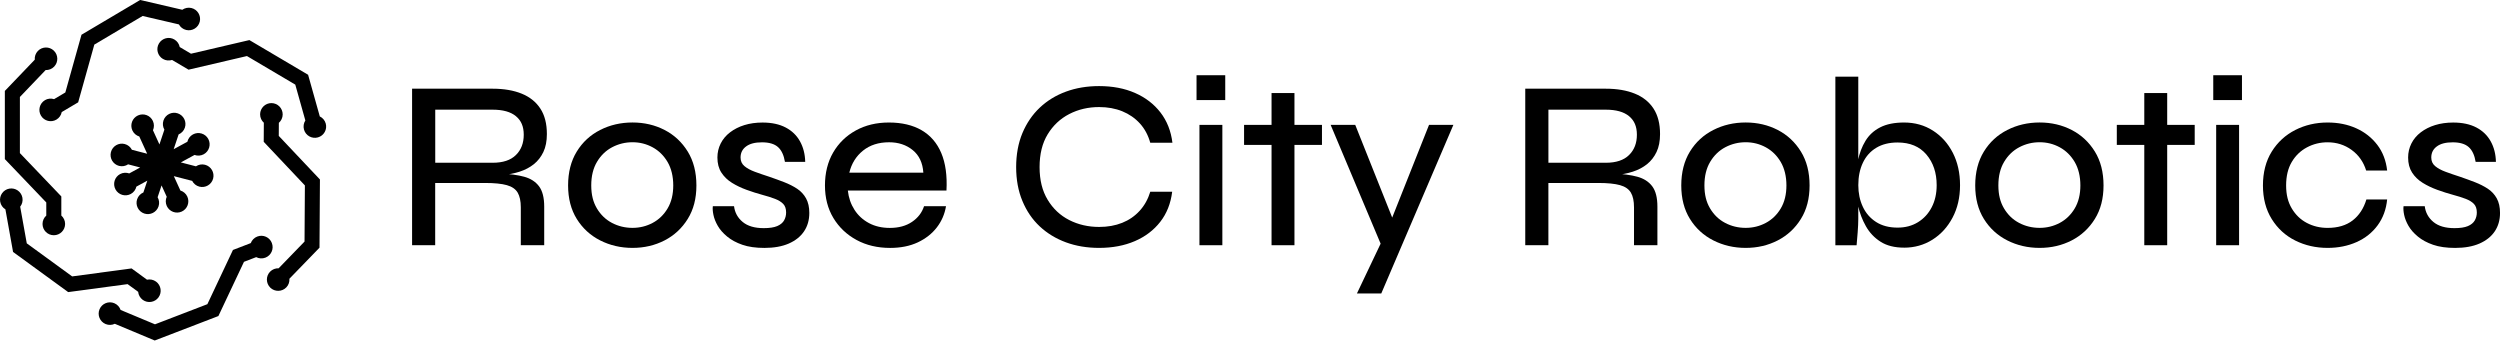
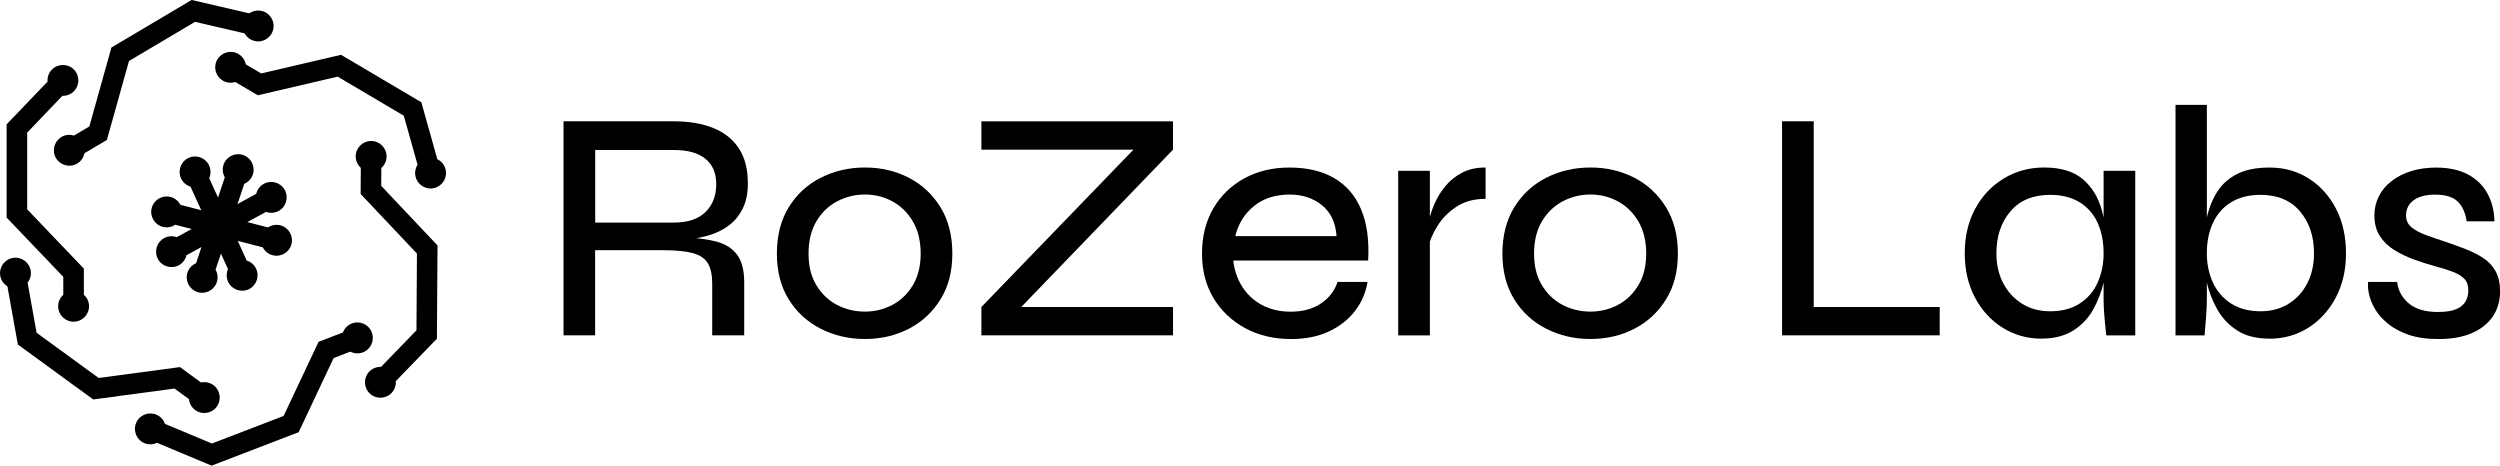
- <svg xmlns="http://www.w3.org/2000/svg" id="Layer_2" viewBox="0 0 918.86 125.14">
-   <g id="secondary_logo_-_expanded">
+ <svg xmlns="http://www.w3.org/2000/svg" id="Layer_2" viewBox="0 0 671.92 125.14">
+   <g id="secondary_logo_expanded">
    <g>
      <g>
        <path d="M56.2,44.48c-.95-2.08-3.41-3-5.5-2.05-2.08.95-3,3.41-2.05,5.5.51,1.12,1.46,1.9,2.55,2.24l2.89,6.33-5.61-1.45c-.52-1.01-1.46-1.81-2.65-2.12-2.22-.57-4.48.76-5.06,2.98-.57,2.22.76,4.48,2.98,5.06,1.19.31,2.39.06,3.34-.57l4.43,1.15-4.02,2.19c-1.07-.38-2.3-.33-3.38.25-2.01,1.09-2.76,3.61-1.67,5.63,1.09,2.01,3.61,2.76,5.63,1.67,1.08-.59,1.79-1.59,2.05-2.7l4.02-2.19-1.45,4.34c-1.05.45-1.91,1.32-2.3,2.49-.73,2.17.45,4.52,2.62,5.25,2.17.73,4.52-.45,5.25-2.62.39-1.17.23-2.38-.34-3.37l1.45-4.34,1.9,4.17c-.46,1.04-.49,2.27.02,3.39.95,2.08,3.41,3,5.5,2.05,2.08-.95,3-3.41,2.05-5.5-.51-1.12-1.46-1.9-2.55-2.24l-2.41-5.28,6.74,1.74c.52,1.01,1.45,1.81,2.65,2.12,2.22.57,4.48-.76,5.06-2.98.57-2.22-.76-4.48-2.98-5.06-1.19-.31-2.39-.06-3.34.57l-5.56-1.44,5.04-2.74c1.07.39,2.3.33,3.38-.25,2.01-1.09,2.76-3.61,1.67-5.63-1.09-2.01-3.61-2.76-5.63-1.67-1.08.59-1.79,1.59-2.05,2.7l-5.04,2.74,1.82-5.44c1.05-.45,1.91-1.32,2.3-2.49.73-2.17-.45-4.52-2.62-5.25-2.17-.73-4.52.45-5.25,2.62-.39,1.17-.23,2.38.34,3.37l-1.82,5.44-2.38-5.22c.46-1.04.49-2.27-.02-3.39Z" />
        <path d="M17.02,79.22c-.85.76-1.39,1.86-1.39,3.09,0,2.29,1.86,4.15,4.15,4.15s4.15-1.86,4.15-4.15c0-1.23-.54-2.33-1.39-3.09v-7.02l-15.23-15.93v-20.63l9.46-9.89c1.14.04,2.29-.38,3.14-1.27,1.58-1.66,1.53-4.28-.13-5.87-1.66-1.58-4.28-1.53-5.87.13-.85.89-1.22,2.06-1.13,3.2L1.78,33.42v25.06l15.23,15.93v4.81Z" />
        <path d="M16.51,36.83c-1.97,1.17-2.62,3.71-1.45,5.68,1.17,1.97,3.71,2.62,5.68,1.45,1.06-.63,1.73-1.65,1.95-2.77l6.04-3.58,5.94-21.22,17.75-10.52,13.33,3.1c.55,1,1.5,1.78,2.7,2.05,2.23.52,4.46-.87,4.98-3.1.52-2.23-.87-4.46-3.1-4.98-1.2-.28-2.39,0-3.33.65l-15.49-3.6-21.56,12.78-5.94,21.22-4.14,2.45c-1.09-.34-2.31-.25-3.37.38Z" />
        <path d="M119.72,45.39c-.33-1.18-1.15-2.1-2.18-2.6l-4.3-15.31-21.58-12.75-21.46,5.01-4.14-2.45c-.22-1.12-.9-2.14-1.96-2.77-1.97-1.17-4.52-.51-5.68,1.46-1.17,1.97-.51,4.52,1.46,5.68,1.06.63,2.28.72,3.37.38l6.05,3.57,21.46-5.01,17.77,10.5,3.7,13.18c-.61.96-.83,2.17-.5,3.35.62,2.21,2.91,3.49,5.12,2.87,2.21-.62,3.49-2.91,2.87-5.12Z" />
        <path d="M102.49,45.15c.86-.75,1.4-1.85,1.41-3.08.01-2.29-1.83-4.16-4.12-4.18-2.29-.01-4.16,1.83-4.18,4.12,0,1.23.52,2.34,1.37,3.1l-.04,7.02,15.13,16.02-.13,20.63-9.52,9.83c-1.14-.05-2.29.37-3.15,1.25-1.59,1.65-1.55,4.27.09,5.87,1.65,1.59,4.27,1.55,5.87-.09.86-.88,1.24-2.05,1.15-3.19l11.06-11.42.16-25.06-15.13-16.02.03-4.81Z" />
        <path d="M99.92,89.32c-.82-2.14-3.22-3.21-5.36-2.38-1.15.44-1.98,1.34-2.39,2.41l-6.55,2.52-9.4,19.93-19.26,7.4-12.63-5.28c-.37-1.08-1.18-2-2.32-2.48-2.11-.88-4.54.11-5.43,2.23-.88,2.11.11,4.54,2.23,5.43,1.14.47,2.36.4,3.39-.09l14.67,6.14,23.4-8.99,9.4-19.93,4.49-1.72c1.01.52,2.24.63,3.38.19,2.14-.82,3.21-3.22,2.38-5.36Z" />
        <path d="M50.78,107.26c.11,1.14.69,2.22,1.68,2.95,1.85,1.35,4.45.94,5.8-.91,1.35-1.85.94-4.45-.91-5.8-.99-.72-2.2-.94-3.32-.7l-5.67-4.14-21.84,2.93-16.68-12.15-2.42-13.47c.7-.9,1.04-2.08.82-3.29-.41-2.26-2.56-3.75-4.82-3.35-2.25.41-3.75,2.56-3.35,4.82.22,1.21.94,2.2,1.92,2.8l2.81,15.65,20.26,14.76,21.84-2.93,3.88,2.83Z" />
      </g>
      <g>
        <path d="M151.46,90.13v-57.53h29.6c4.14,0,7.7.61,10.68,1.82,2.98,1.21,5.27,3.04,6.87,5.5,1.6,2.45,2.39,5.57,2.39,9.35,0,2.6-.43,4.8-1.29,6.6-.86,1.8-2.02,3.29-3.5,4.48-1.48,1.18-3.22,2.1-5.23,2.75-2.01.65-4.17,1.06-6.47,1.24l-.62-.53c3.49.12,6.41.5,8.77,1.15,2.36.65,4.18,1.82,5.45,3.5,1.27,1.68,1.91,4.18,1.91,7.49v14.18h-8.6v-13.92c0-2.3-.39-4.11-1.15-5.41-.77-1.3-2.1-2.22-3.99-2.75-1.89-.53-4.55-.8-7.98-.8h-18.35v22.87h-8.51ZM159.97,59.82h21.1c3.78,0,6.63-.94,8.55-2.84,1.92-1.89,2.88-4.37,2.88-7.45s-.96-5.23-2.88-6.83c-1.92-1.59-4.77-2.39-8.55-2.39h-21.1v19.5Z" />
        <path d="M232.47,91.11c-4.31,0-8.27-.92-11.88-2.75-3.6-1.83-6.47-4.46-8.6-7.89-2.13-3.43-3.19-7.53-3.19-12.32s1.06-9,3.19-12.45c2.13-3.46,4.99-6.1,8.6-7.93,3.6-1.83,7.56-2.75,11.88-2.75s8.24.92,11.79,2.75c3.55,1.83,6.38,4.48,8.51,7.93,2.13,3.46,3.19,7.61,3.19,12.45s-1.06,8.89-3.19,12.32c-2.13,3.43-4.96,6.06-8.51,7.89-3.55,1.83-7.48,2.75-11.79,2.75ZM232.47,83.75c2.66,0,5.13-.61,7.4-1.82,2.27-1.21,4.11-2.98,5.5-5.32,1.39-2.33,2.08-5.16,2.08-8.46s-.7-6.23-2.08-8.6c-1.39-2.36-3.22-4.17-5.5-5.41-2.28-1.24-4.74-1.86-7.4-1.86s-5.14.61-7.45,1.82-4.17,3-5.58,5.36c-1.42,2.36-2.13,5.26-2.13,8.69s.69,6.13,2.08,8.46c1.39,2.33,3.24,4.11,5.54,5.32,2.3,1.21,4.82,1.82,7.53,1.82Z" />
-         <path d="M261.99,75.78h7.8c.29,2.36,1.36,4.3,3.19,5.81,1.83,1.51,4.4,2.26,7.71,2.26,2.13,0,3.78-.25,4.96-.75,1.18-.5,2.02-1.2,2.53-2.08.5-.89.75-1.86.75-2.92,0-1.36-.35-2.41-1.06-3.15-.71-.74-1.71-1.36-3.01-1.86-1.3-.5-2.84-.99-4.61-1.46-1.95-.53-3.9-1.15-5.85-1.86-1.95-.71-3.74-1.56-5.36-2.57-1.63-1-2.92-2.26-3.9-3.77s-1.46-3.35-1.46-5.54c0-1.83.4-3.55,1.2-5.14s1.95-2.97,3.46-4.12,3.26-2.04,5.27-2.66c2.01-.62,4.22-.93,6.65-.93,3.37,0,6.2.61,8.51,1.82,2.3,1.21,4.06,2.91,5.27,5.1,1.21,2.19,1.85,4.7,1.91,7.53h-7.45c-.41-2.48-1.27-4.3-2.57-5.45-1.3-1.15-3.25-1.73-5.85-1.73s-4.49.5-5.85,1.51c-1.36,1-2.04,2.36-2.04,4.08,0,1.3.47,2.35,1.42,3.15.94.8,2.22,1.49,3.81,2.08,1.6.59,3.4,1.21,5.41,1.86,1.89.65,3.71,1.32,5.45,1.99,1.74.68,3.31,1.48,4.7,2.39,1.39.92,2.48,2.1,3.28,3.54.8,1.45,1.2,3.24,1.2,5.36,0,2.6-.65,4.86-1.95,6.78-1.3,1.92-3.18,3.41-5.63,4.48-2.45,1.06-5.42,1.59-8.91,1.59-3.19,0-5.89-.38-8.11-1.15-2.22-.77-4.08-1.77-5.58-3.01-1.51-1.24-2.66-2.56-3.46-3.94s-1.33-2.73-1.6-4.03c-.27-1.3-.34-2.36-.22-3.19Z" />
-         <path d="M339.63,75.78h8.07c-.47,2.9-1.6,5.5-3.37,7.8-1.77,2.3-4.11,4.14-7,5.5-2.9,1.36-6.29,2.04-10.19,2.04-4.61,0-8.72-.97-12.32-2.92-3.6-1.95-6.44-4.64-8.51-8.07-2.07-3.43-3.1-7.42-3.1-11.97s1-8.64,3.01-12.1c2.01-3.46,4.79-6.16,8.33-8.11,3.55-1.95,7.59-2.92,12.14-2.92,4.79,0,8.8.95,12.05,2.84,3.25,1.89,5.66,4.68,7.22,8.38,1.56,3.69,2.2,8.29,1.91,13.78h-36.25c.29,2.66,1.11,5.02,2.44,7.09s3.1,3.69,5.32,4.88c2.22,1.18,4.77,1.77,7.67,1.77,3.25,0,5.97-.74,8.15-2.22,2.19-1.48,3.66-3.4,4.43-5.76ZM326.78,52.29c-3.84,0-7.03,1.02-9.57,3.06-2.54,2.04-4.23,4.74-5.05,8.11h27.21c-.24-3.6-1.54-6.37-3.9-8.29-2.36-1.92-5.26-2.88-8.69-2.88Z" />
-         <path d="M430.83,70.46c-.53,4.31-1.99,8.01-4.39,11.08-2.39,3.07-5.51,5.44-9.35,7.09-3.84,1.65-8.21,2.48-13.12,2.48-4.43,0-8.5-.68-12.19-2.04-3.69-1.36-6.9-3.31-9.62-5.85-2.72-2.54-4.85-5.66-6.38-9.35-1.54-3.69-2.3-7.84-2.3-12.45s.77-8.83,2.3-12.5c1.54-3.66,3.66-6.78,6.38-9.35,2.72-2.57,5.92-4.53,9.62-5.89,3.69-1.36,7.76-2.04,12.19-2.04,4.96,0,9.36.84,13.21,2.53,3.84,1.68,6.96,4.08,9.35,7.18,2.39,3.1,3.86,6.81,4.39,11.12h-8.15c-.77-2.78-2.04-5.14-3.81-7.09s-3.93-3.44-6.47-4.48c-2.54-1.03-5.38-1.55-8.51-1.55-4.02,0-7.68.86-10.99,2.57-3.31,1.71-5.95,4.2-7.93,7.45-1.98,3.25-2.97,7.27-2.97,12.05s.99,8.73,2.97,12.01c1.98,3.28,4.62,5.76,7.93,7.45,3.31,1.68,6.97,2.53,10.99,2.53,3.13,0,5.95-.5,8.47-1.51,2.51-1,4.65-2.48,6.43-4.43s3.07-4.28,3.9-7h8.07Z" />
-         <path d="M450.33,27.65v9.13h-10.55v-9.13h10.55ZM440.85,45.9h8.42v44.23h-8.42v-44.23Z" />
-         <path d="M457.25,45.9h28.63v7.36h-28.63v-7.36ZM467.35,34.2h8.42v55.93h-8.42v-55.93Z" />
-         <path d="M489.07,45.9h9.04l16.93,42.46-7.36,1.77-18.61-44.23ZM534.18,45.9l-26.5,61.96h-8.95l11.43-24.02,15.07-37.94h8.95Z" />
-         <path d="M560.6,90.13v-57.53h29.6c4.14,0,7.7.61,10.68,1.82,2.98,1.21,5.27,3.04,6.87,5.5,1.59,2.45,2.39,5.57,2.39,9.35,0,2.6-.43,4.8-1.29,6.6-.86,1.8-2.02,3.29-3.5,4.48-1.48,1.18-3.22,2.1-5.23,2.75-2.01.65-4.17,1.06-6.47,1.24l-.62-.53c3.49.12,6.41.5,8.78,1.15,2.36.65,4.18,1.82,5.45,3.5,1.27,1.68,1.91,4.18,1.91,7.49v14.18h-8.6v-13.92c0-2.3-.38-4.11-1.15-5.41-.77-1.3-2.1-2.22-3.99-2.75-1.89-.53-4.55-.8-7.98-.8h-18.35v22.87h-8.51ZM569.11,59.82h21.09c3.78,0,6.63-.94,8.55-2.84,1.92-1.89,2.88-4.37,2.88-7.45s-.96-5.23-2.88-6.83c-1.92-1.59-4.77-2.39-8.55-2.39h-21.09v19.5Z" />
-         <path d="M641.61,91.11c-4.31,0-8.27-.92-11.88-2.75-3.61-1.83-6.47-4.46-8.6-7.89-2.13-3.43-3.19-7.53-3.19-12.32s1.06-9,3.19-12.45c2.13-3.46,4.99-6.1,8.6-7.93,3.6-1.83,7.56-2.75,11.88-2.75s8.24.92,11.79,2.75c3.54,1.83,6.38,4.48,8.51,7.93s3.19,7.61,3.19,12.45-1.06,8.89-3.19,12.32c-2.13,3.43-4.96,6.06-8.51,7.89-3.55,1.83-7.48,2.75-11.79,2.75ZM641.61,83.75c2.66,0,5.13-.61,7.4-1.82,2.27-1.21,4.11-2.98,5.5-5.32,1.39-2.33,2.08-5.16,2.08-8.46s-.7-6.23-2.08-8.6c-1.39-2.36-3.22-4.17-5.5-5.41-2.28-1.24-4.74-1.86-7.4-1.86s-5.14.61-7.45,1.82-4.17,3-5.58,5.36c-1.42,2.36-2.13,5.26-2.13,8.69s.69,6.13,2.08,8.46c1.39,2.33,3.23,4.11,5.54,5.32,2.3,1.21,4.82,1.82,7.53,1.82Z" />
-         <path d="M683,28.18v52.3c0,1.36-.08,2.98-.22,4.88-.15,1.89-.28,3.49-.4,4.79h-7.8V28.18h8.42ZM699.84,91.02c-3.49,0-6.37-.72-8.64-2.17-2.28-1.45-4.08-3.35-5.41-5.72-1.33-2.36-2.29-4.88-2.88-7.53-.59-2.66-.89-5.17-.89-7.53,0-3.19.28-6.17.84-8.95.56-2.78,1.49-5.23,2.79-7.36,1.3-2.13,3.1-3.78,5.41-4.96,2.3-1.18,5.23-1.77,8.78-1.77,3.96,0,7.49.99,10.59,2.97,3.1,1.98,5.54,4.7,7.31,8.15s2.66,7.43,2.66,11.92-.92,8.46-2.75,11.92c-1.83,3.46-4.3,6.16-7.4,8.11-3.1,1.95-6.58,2.93-10.42,2.93ZM697.45,83.66c2.84,0,5.33-.66,7.49-1.99,2.16-1.33,3.84-3.16,5.05-5.5,1.21-2.33,1.82-5.04,1.82-8.11,0-4.55-1.26-8.3-3.77-11.26-2.51-2.95-6.04-4.43-10.59-4.43-3.07,0-5.69.65-7.84,1.95-2.16,1.3-3.8,3.13-4.92,5.5-1.12,2.36-1.68,5.11-1.68,8.24,0,2.9.54,5.53,1.64,7.89,1.09,2.36,2.72,4.24,4.88,5.63,2.16,1.39,4.8,2.08,7.93,2.08Z" />
-         <path d="M749.65,91.11c-4.31,0-8.27-.92-11.88-2.75-3.61-1.83-6.47-4.46-8.6-7.89-2.13-3.43-3.19-7.53-3.19-12.32s1.06-9,3.19-12.45c2.13-3.46,4.99-6.1,8.6-7.93,3.6-1.83,7.56-2.75,11.88-2.75s8.24.92,11.79,2.75c3.54,1.83,6.38,4.48,8.51,7.93s3.19,7.61,3.19,12.45-1.06,8.89-3.19,12.32c-2.13,3.43-4.96,6.06-8.51,7.89-3.55,1.83-7.48,2.75-11.79,2.75ZM749.65,83.75c2.66,0,5.13-.61,7.4-1.82,2.27-1.21,4.11-2.98,5.5-5.32,1.39-2.33,2.08-5.16,2.08-8.46s-.7-6.23-2.08-8.6c-1.39-2.36-3.22-4.17-5.5-5.41-2.28-1.24-4.74-1.86-7.4-1.86s-5.14.61-7.45,1.82-4.17,3-5.58,5.36c-1.42,2.36-2.13,5.26-2.13,8.69s.69,6.13,2.08,8.46c1.39,2.33,3.23,4.11,5.54,5.32,2.3,1.21,4.82,1.82,7.53,1.82Z" />
-         <path d="M778.02,45.9h28.63v7.36h-28.63v-7.36ZM788.12,34.2h8.42v55.93h-8.42v-55.93Z" />
-         <path d="M824.02,27.65v9.13h-10.55v-9.13h10.55ZM814.54,45.9h8.42v44.23h-8.42v-44.23Z" />
-         <path d="M877.38,73.29c-.35,3.66-1.52,6.84-3.5,9.53-1.98,2.69-4.56,4.74-7.75,6.16-3.19,1.42-6.74,2.13-10.64,2.13-4.31,0-8.27-.9-11.88-2.7-3.61-1.8-6.49-4.43-8.64-7.89-2.16-3.46-3.24-7.58-3.24-12.36s1.08-9,3.24-12.45c2.16-3.46,5.04-6.1,8.64-7.93,3.6-1.83,7.56-2.75,11.88-2.75,3.9,0,7.42.71,10.55,2.13,3.13,1.42,5.7,3.44,7.71,6.07,2.01,2.63,3.22,5.78,3.63,9.44h-7.71c-1-3.19-2.79-5.72-5.36-7.58s-5.51-2.79-8.82-2.79c-2.72,0-5.25.62-7.58,1.86-2.33,1.24-4.2,3.03-5.58,5.36-1.39,2.33-2.08,5.22-2.08,8.64s.69,6.13,2.08,8.46c1.39,2.33,3.23,4.11,5.54,5.32,2.3,1.21,4.84,1.82,7.62,1.82,3.78,0,6.85-.92,9.22-2.75,2.36-1.83,4.05-4.4,5.05-7.71h7.62Z" />
-         <path d="M883.4,75.78h7.8c.29,2.36,1.36,4.3,3.19,5.81,1.83,1.51,4.4,2.26,7.71,2.26,2.13,0,3.78-.25,4.96-.75,1.18-.5,2.02-1.2,2.53-2.08.5-.89.75-1.86.75-2.92,0-1.36-.36-2.41-1.06-3.15-.71-.74-1.71-1.36-3.01-1.86-1.3-.5-2.84-.99-4.61-1.46-1.95-.53-3.9-1.15-5.85-1.86s-3.74-1.56-5.36-2.57c-1.63-1-2.92-2.26-3.9-3.77-.97-1.51-1.46-3.35-1.46-5.54,0-1.83.4-3.55,1.2-5.14.8-1.6,1.95-2.97,3.46-4.12s3.26-2.04,5.27-2.66c2.01-.62,4.22-.93,6.65-.93,3.37,0,6.2.61,8.51,1.82,2.3,1.21,4.06,2.91,5.27,5.1,1.21,2.19,1.85,4.7,1.91,7.53h-7.45c-.41-2.48-1.27-4.3-2.57-5.45-1.3-1.15-3.25-1.73-5.85-1.73s-4.49.5-5.85,1.51c-1.36,1-2.04,2.36-2.04,4.08,0,1.3.47,2.35,1.42,3.15s2.22,1.49,3.81,2.08c1.6.59,3.4,1.21,5.41,1.86,1.89.65,3.71,1.32,5.45,1.99,1.74.68,3.31,1.48,4.7,2.39,1.39.92,2.48,2.1,3.28,3.54.8,1.45,1.2,3.24,1.2,5.36,0,2.6-.65,4.86-1.95,6.78-1.3,1.92-3.18,3.41-5.63,4.48-2.45,1.06-5.42,1.59-8.91,1.59-3.19,0-5.89-.38-8.11-1.15-2.22-.77-4.08-1.77-5.58-3.01-1.51-1.24-2.66-2.56-3.46-3.94s-1.33-2.73-1.6-4.03c-.27-1.3-.34-2.36-.22-3.19Z" />
+         <path d="M263.76,32.61h51.5v7.62l-43.34,44.94-1.15-2.66h44.5v7.62h-51.5v-7.62l43.43-44.94,1.15,2.66h-44.58v-7.62Z" />
+         <path d="M359.48,75.78h8.07c-.47,2.9-1.6,5.5-3.37,7.8-1.77,2.3-4.11,4.14-7,5.5-2.9,1.36-6.29,2.04-10.19,2.04-4.61,0-8.72-.97-12.32-2.92-3.6-1.95-6.44-4.64-8.51-8.07-2.07-3.43-3.1-7.42-3.1-11.97s1-8.64,3.01-12.1c2.01-3.46,4.79-6.16,8.33-8.11,3.55-1.95,7.59-2.92,12.14-2.92,4.79,0,8.8.95,12.05,2.84,3.25,1.89,5.66,4.68,7.22,8.38,1.57,3.69,2.2,8.29,1.91,13.78h-36.25c.29,2.66,1.11,5.02,2.44,7.09s3.1,3.69,5.32,4.88c2.22,1.18,4.77,1.77,7.67,1.77,3.25,0,5.97-.74,8.15-2.22,2.19-1.48,3.66-3.4,4.43-5.76ZM346.63,52.29c-3.84,0-7.03,1.02-9.57,3.06-2.54,2.04-4.23,4.74-5.05,8.11h27.21c-.24-3.6-1.54-6.37-3.9-8.29-2.36-1.92-5.26-2.88-8.69-2.88Z" />
+         <path d="M375.79,45.91h8.51v44.23h-8.51v-44.23ZM399.28,53.44c-3.07,0-5.69.71-7.84,2.13-2.16,1.42-3.87,3.16-5.14,5.23-1.27,2.07-2.11,4.05-2.53,5.94l-.09-5.05c.06-.59.22-1.52.49-2.79.27-1.27.75-2.7,1.46-4.3.71-1.6,1.65-3.12,2.84-4.57,1.18-1.45,2.66-2.64,4.43-3.59,1.77-.94,3.9-1.42,6.38-1.42v8.42Z" />
+         <path d="M427.47,91.11c-4.31,0-8.27-.92-11.88-2.75-3.61-1.83-6.47-4.46-8.6-7.89-2.13-3.43-3.19-7.53-3.19-12.32s1.06-9,3.19-12.45c2.13-3.46,4.99-6.1,8.6-7.93,3.6-1.83,7.56-2.75,11.88-2.75s8.24.92,11.79,2.75c3.54,1.83,6.38,4.48,8.51,7.93s3.19,7.61,3.19,12.45-1.06,8.89-3.19,12.32c-2.13,3.43-4.96,6.06-8.51,7.89-3.55,1.83-7.48,2.75-11.79,2.75ZM427.47,83.75c2.66,0,5.13-.61,7.4-1.82,2.27-1.21,4.11-2.98,5.5-5.32,1.39-2.33,2.08-5.16,2.08-8.46s-.7-6.23-2.08-8.6c-1.39-2.36-3.22-4.17-5.5-5.41-2.28-1.24-4.74-1.86-7.4-1.86s-5.14.61-7.45,1.82-4.17,3-5.58,5.36c-1.42,2.36-2.13,5.26-2.13,8.69s.69,6.13,2.08,8.46c1.39,2.33,3.23,4.11,5.54,5.32,2.3,1.21,4.82,1.82,7.53,1.82Z" />
+         <path d="M487.47,32.61v49.9h33.86v7.62h-42.37v-57.53h8.51Z" />
+         <path d="M548.63,91.02c-3.78,0-7.24-.98-10.37-2.93-3.13-1.95-5.61-4.65-7.45-8.11-1.83-3.46-2.75-7.43-2.75-11.92s.93-8.46,2.79-11.92,4.42-6.17,7.67-8.15c3.25-1.98,6.88-2.97,10.9-2.97,4.43,0,7.87,1.04,10.33,3.1,2.45,2.07,4.17,4.85,5.14,8.33.97,3.49,1.46,7.36,1.46,11.61,0,2.36-.3,4.88-.89,7.53-.59,2.66-1.54,5.17-2.84,7.53-1.3,2.36-3.1,4.27-5.41,5.72-2.3,1.45-5.17,2.17-8.6,2.17ZM551.02,83.66c3.13,0,5.78-.69,7.93-2.08,2.16-1.39,3.77-3.26,4.83-5.63,1.06-2.36,1.6-4.99,1.6-7.89,0-3.13-.55-5.88-1.64-8.24-1.09-2.36-2.72-4.2-4.88-5.5-2.16-1.3-4.77-1.95-7.84-1.95-4.61,0-8.17,1.48-10.68,4.43-2.51,2.96-3.77,6.71-3.77,11.26,0,3.07.62,5.78,1.86,8.11,1.24,2.33,2.94,4.17,5.1,5.5,2.16,1.33,4.65,1.99,7.49,1.99ZM565.38,45.91h8.51v44.23h-7.8c-.24-2.19-.41-4.05-.53-5.58-.12-1.54-.18-2.89-.18-4.08v-34.57Z" />
+         <path d="M593.13,28.18v52.3c0,1.36-.08,2.98-.22,4.88-.15,1.89-.28,3.49-.4,4.79h-7.8V28.18h8.42ZM609.97,91.02c-3.49,0-6.37-.72-8.64-2.17-2.28-1.45-4.08-3.35-5.41-5.72-1.33-2.36-2.29-4.88-2.88-7.53-.59-2.66-.89-5.17-.89-7.53,0-3.19.28-6.17.84-8.95.56-2.78,1.49-5.23,2.79-7.36,1.3-2.13,3.1-3.78,5.41-4.96,2.3-1.18,5.23-1.77,8.78-1.77,3.96,0,7.49.99,10.59,2.97,3.1,1.98,5.54,4.7,7.31,8.15s2.66,7.43,2.66,11.92-.92,8.46-2.75,11.92c-1.83,3.46-4.3,6.16-7.4,8.11-3.1,1.95-6.58,2.93-10.42,2.93ZM607.57,83.66c2.84,0,5.33-.66,7.49-1.99,2.16-1.33,3.84-3.16,5.05-5.5,1.21-2.33,1.82-5.04,1.82-8.11,0-4.55-1.26-8.3-3.77-11.26-2.51-2.95-6.04-4.43-10.59-4.43-3.07,0-5.69.65-7.84,1.95-2.16,1.3-3.8,3.13-4.92,5.5-1.12,2.36-1.68,5.11-1.68,8.24,0,2.9.54,5.53,1.64,7.89,1.09,2.36,2.72,4.24,4.88,5.63,2.16,1.39,4.8,2.08,7.93,2.08Z" />
+         <path d="M636.47,75.78h7.8c.29,2.36,1.36,4.3,3.19,5.81,1.83,1.51,4.4,2.26,7.71,2.26,2.13,0,3.78-.25,4.96-.75,1.18-.5,2.02-1.2,2.53-2.08.5-.89.75-1.86.75-2.92,0-1.36-.36-2.41-1.06-3.15-.71-.74-1.71-1.36-3.01-1.86-1.3-.5-2.84-.99-4.61-1.46-1.95-.53-3.9-1.15-5.85-1.86s-3.74-1.56-5.36-2.57c-1.63-1-2.92-2.26-3.9-3.77-.97-1.51-1.46-3.35-1.46-5.54,0-1.83.4-3.55,1.2-5.14.8-1.6,1.95-2.97,3.46-4.12s3.26-2.04,5.27-2.66c2.01-.62,4.22-.93,6.65-.93,3.37,0,6.2.61,8.51,1.82,2.3,1.21,4.06,2.91,5.27,5.1,1.21,2.19,1.85,4.7,1.91,7.53h-7.45c-.41-2.48-1.27-4.3-2.57-5.45-1.3-1.15-3.25-1.73-5.85-1.73s-4.49.5-5.85,1.51c-1.36,1-2.04,2.36-2.04,4.08,0,1.3.47,2.35,1.42,3.15s2.22,1.49,3.81,2.08c1.6.59,3.4,1.21,5.41,1.86,1.89.65,3.71,1.32,5.45,1.99,1.74.68,3.31,1.48,4.7,2.39,1.39.92,2.48,2.1,3.28,3.54.8,1.45,1.2,3.24,1.2,5.36,0,2.6-.65,4.86-1.95,6.78-1.3,1.92-3.18,3.41-5.63,4.48-2.45,1.06-5.42,1.59-8.91,1.59-3.19,0-5.89-.38-8.11-1.15-2.22-.77-4.08-1.77-5.58-3.01-1.51-1.24-2.66-2.56-3.46-3.94s-1.33-2.73-1.6-4.03c-.27-1.3-.34-2.36-.22-3.19Z" />
      </g>
    </g>
  </g>
</svg>
